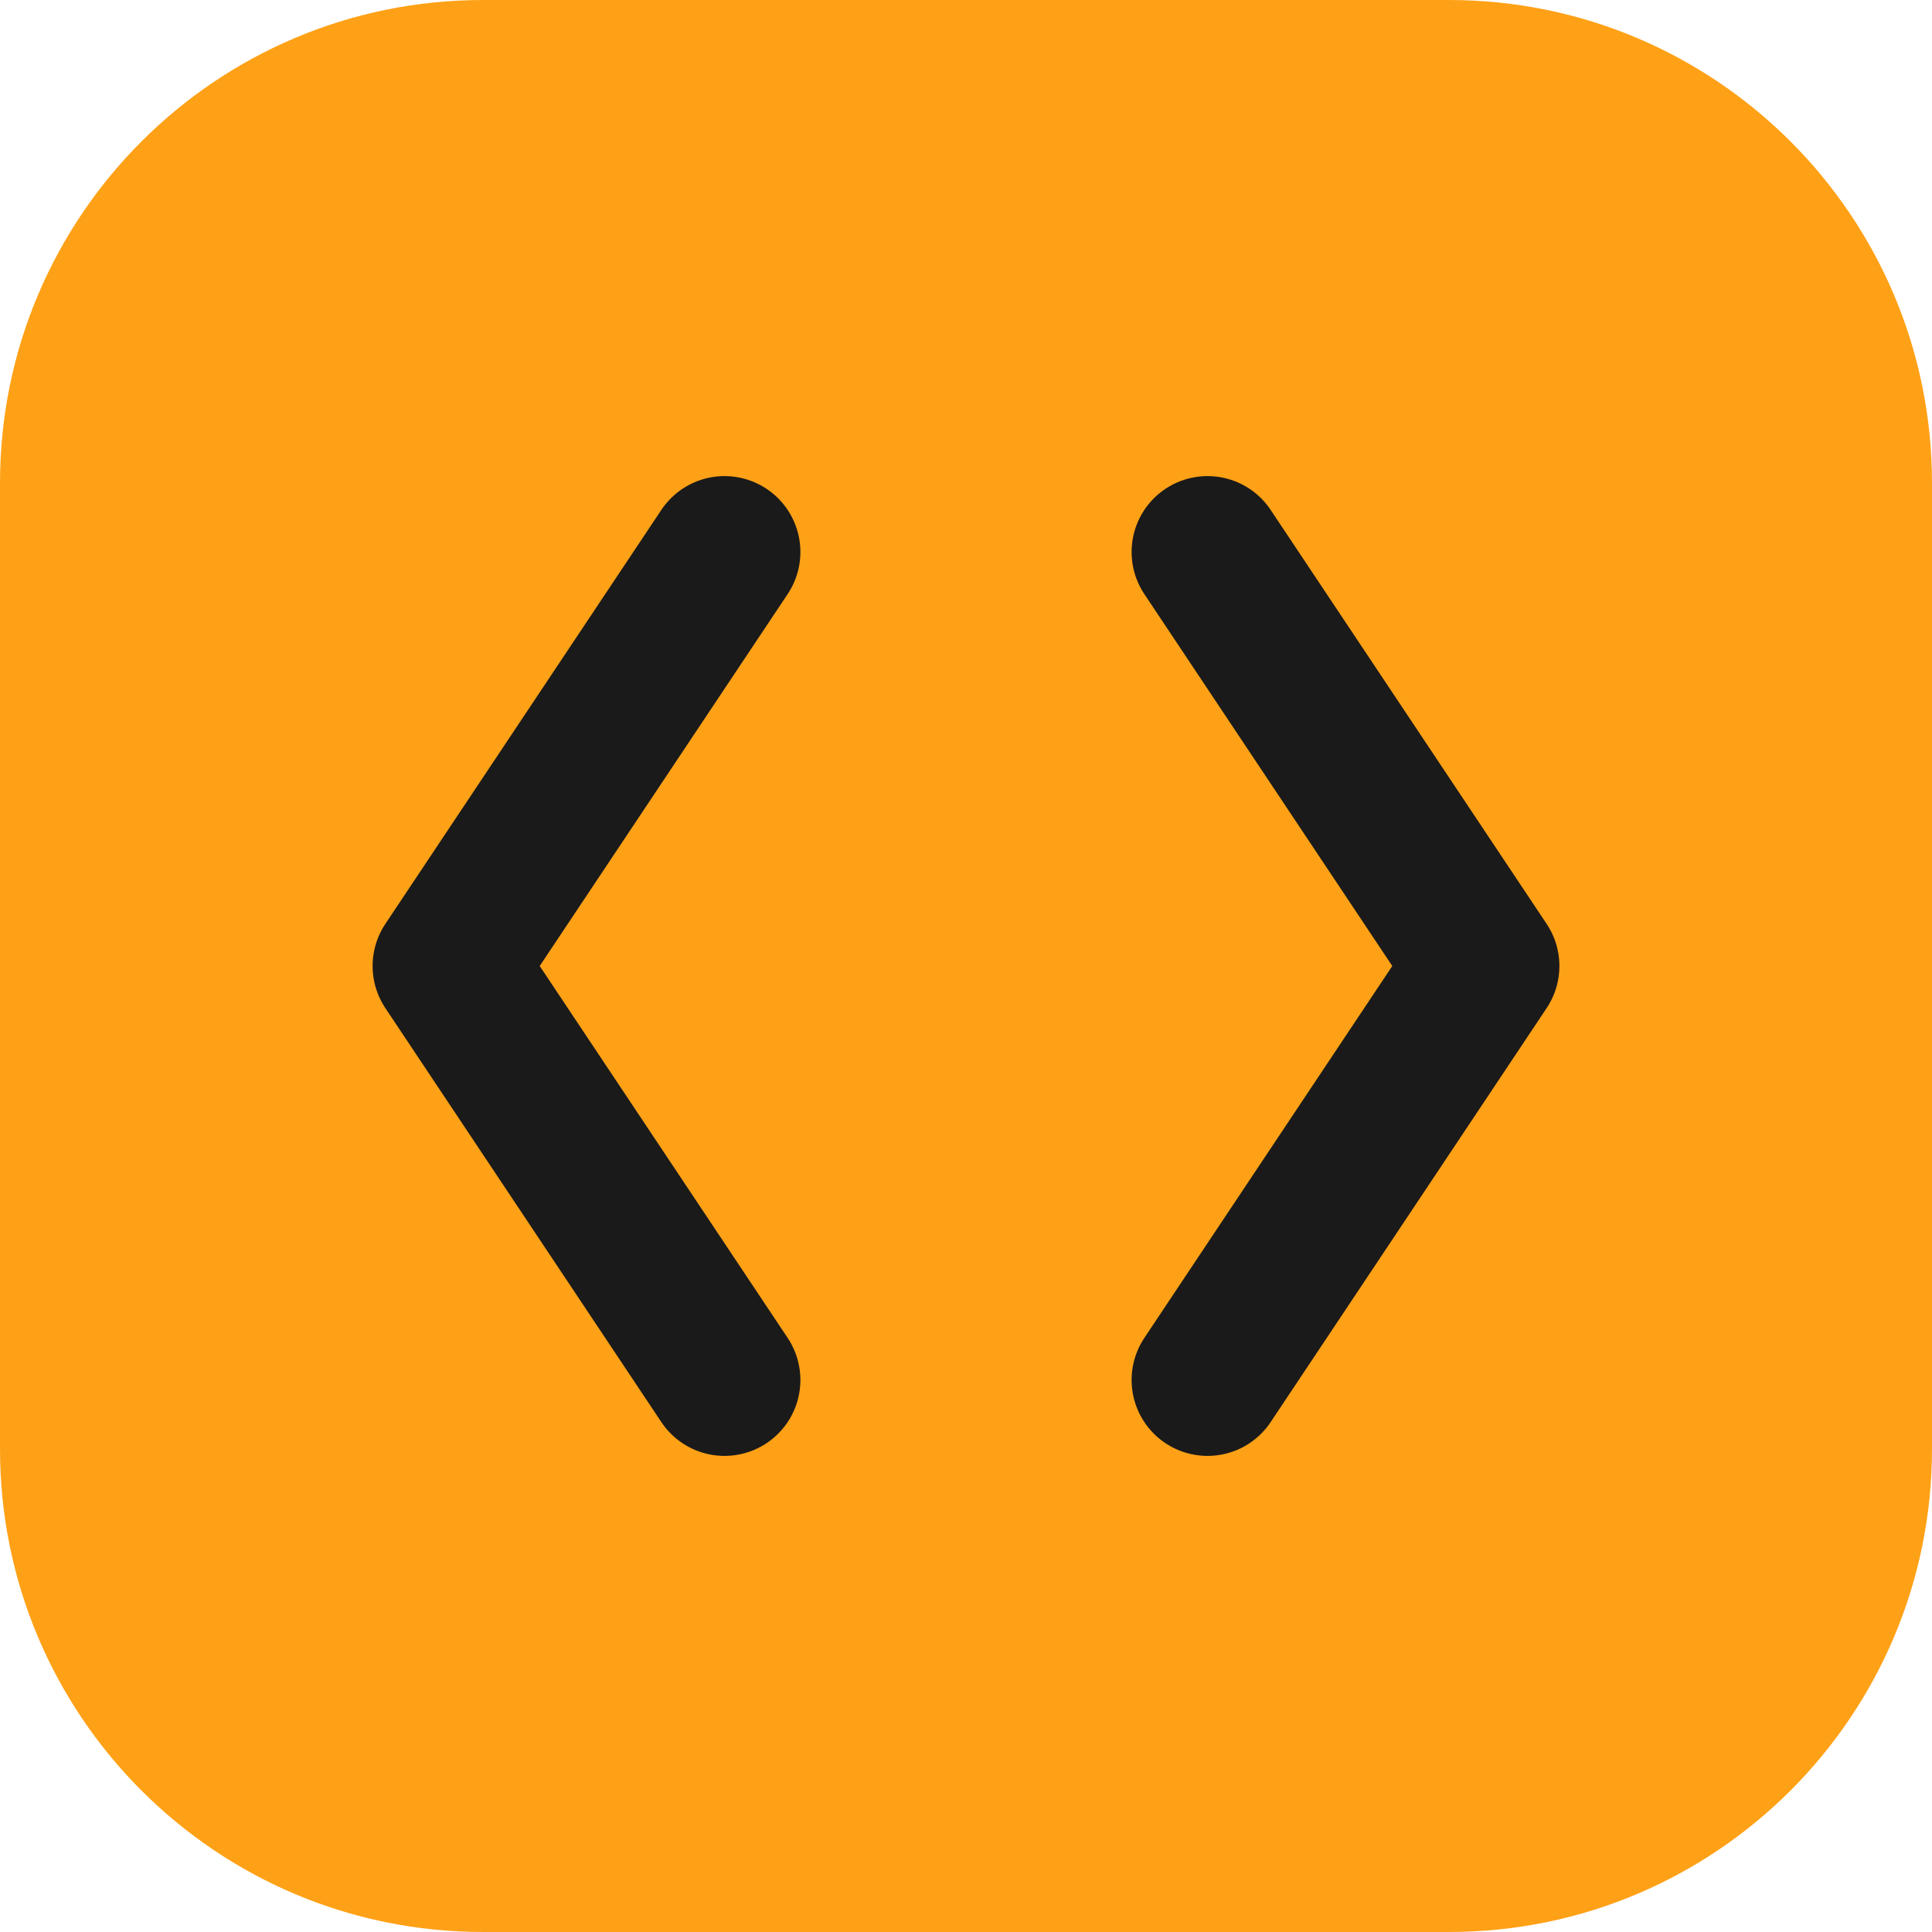
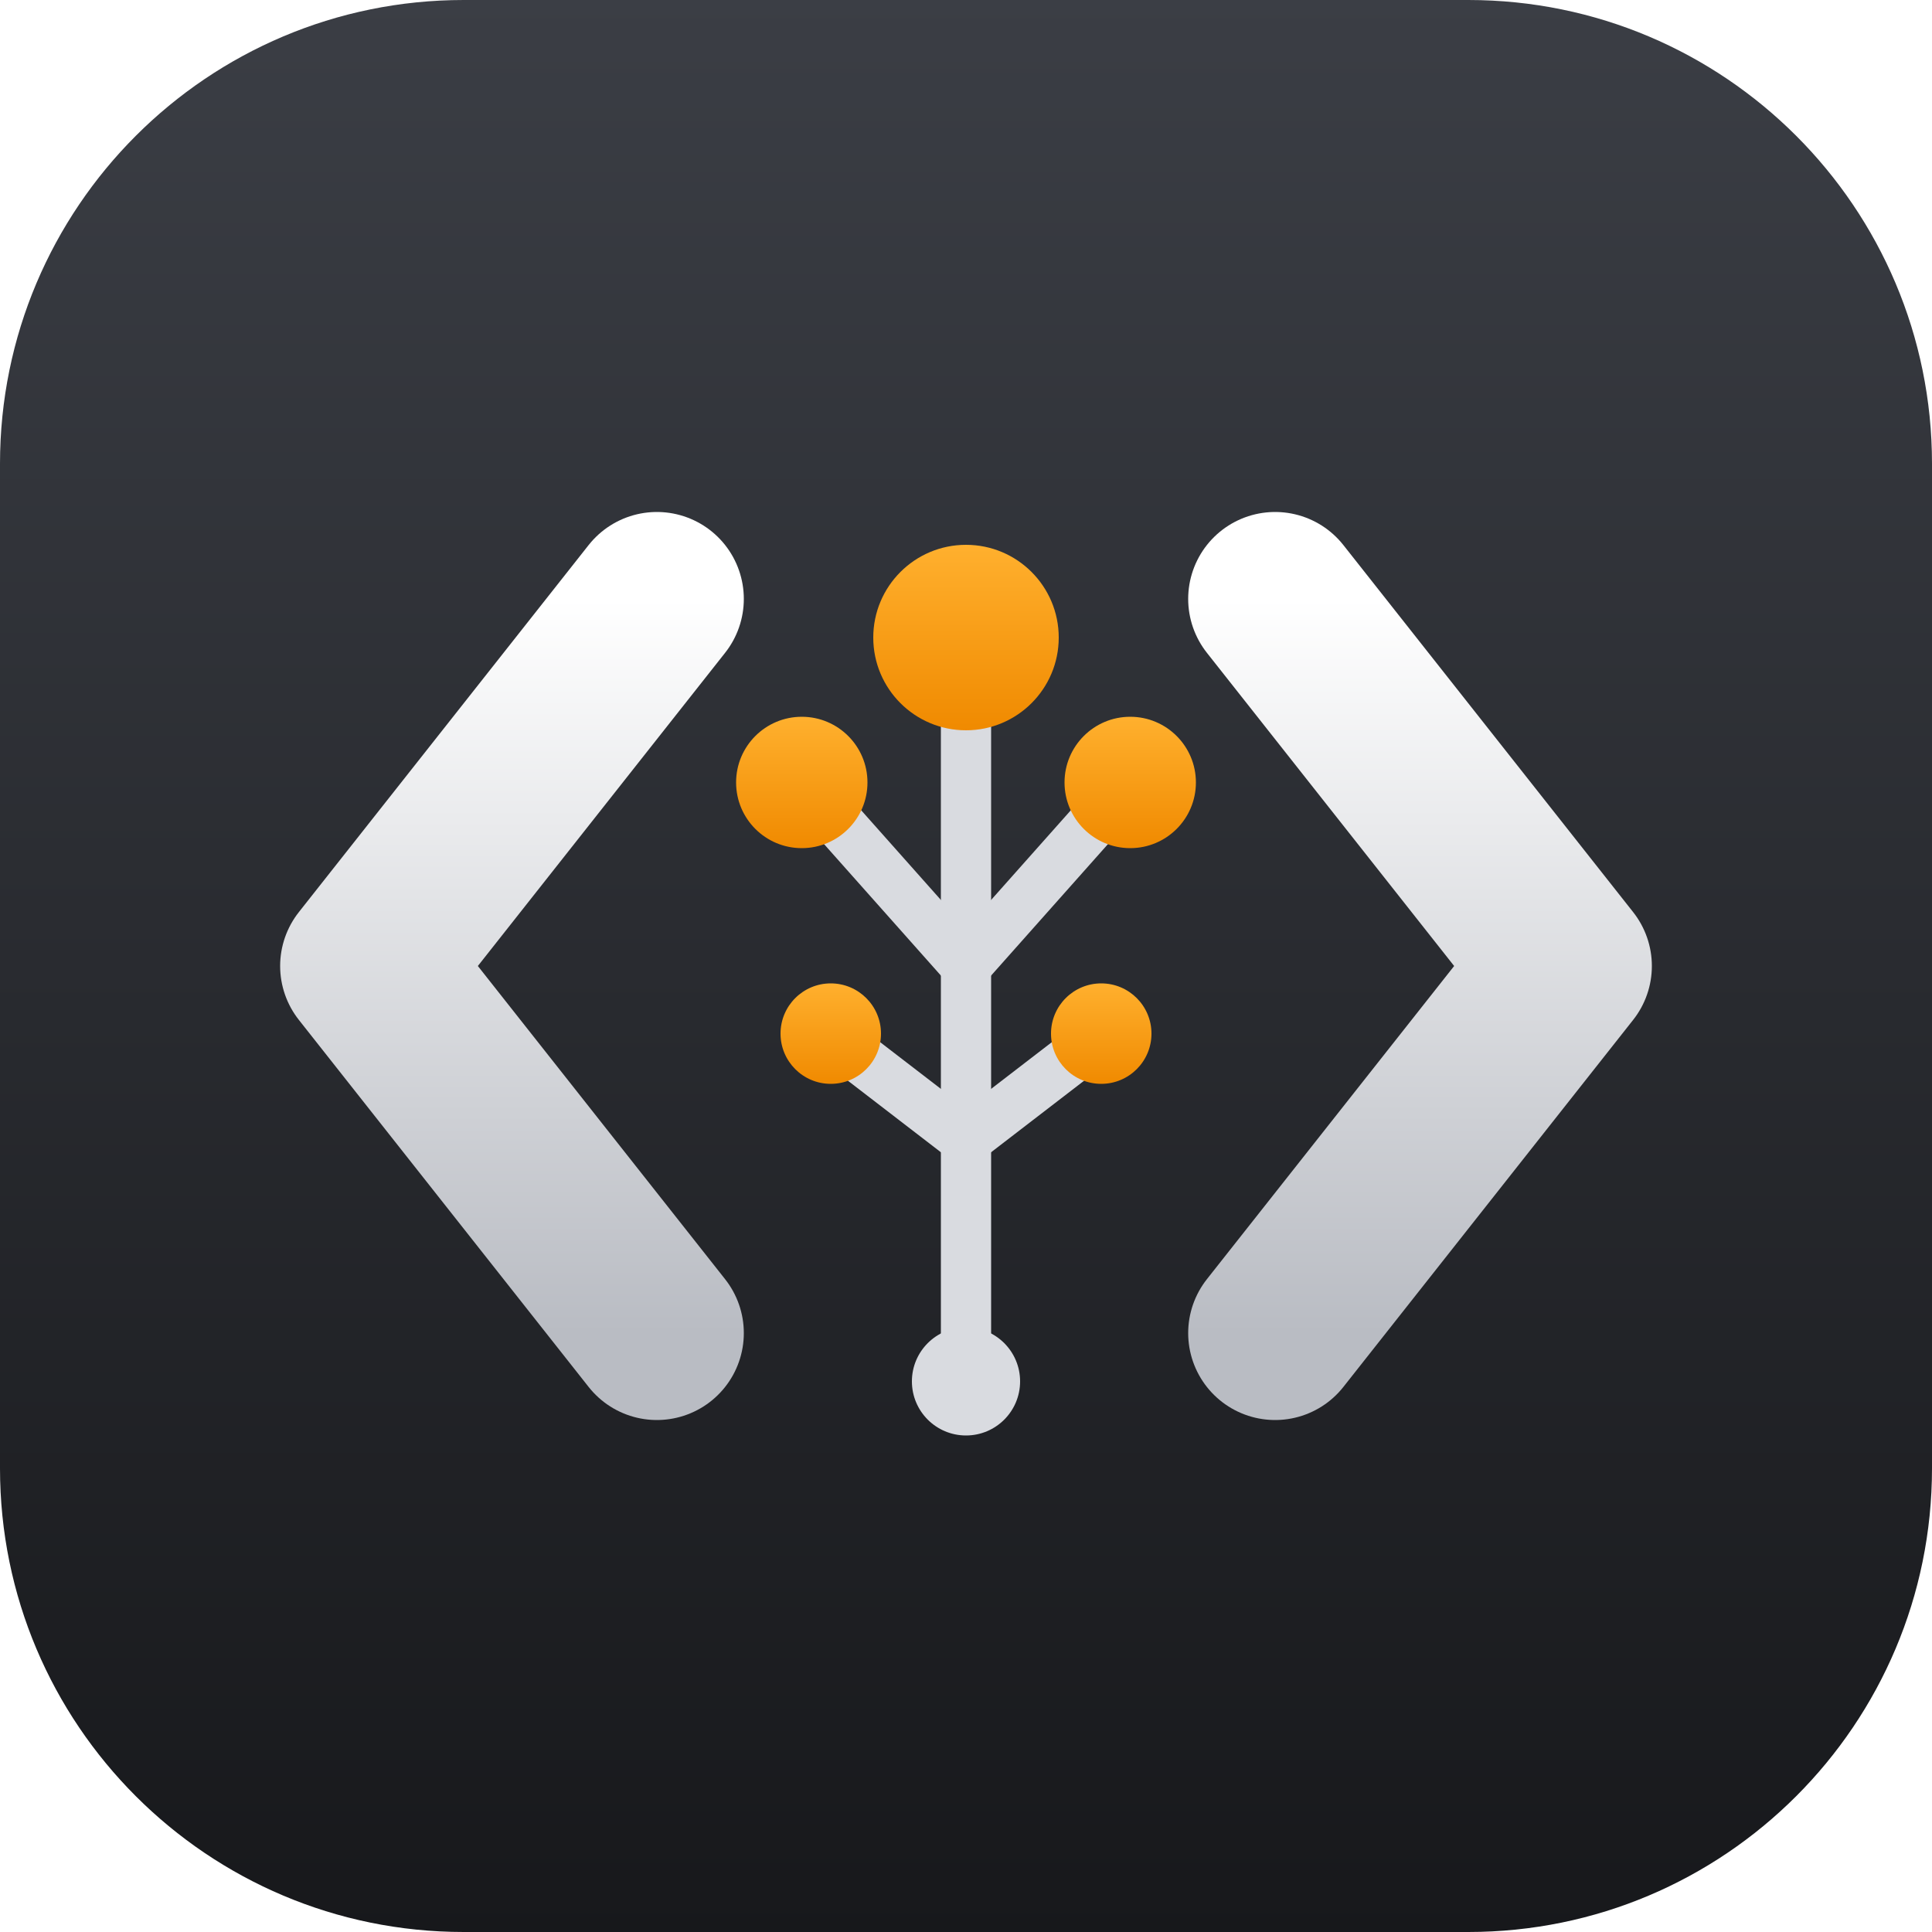
- <svg xmlns="http://www.w3.org/2000/svg" width="28" height="28" viewBox="0 0 28 28">
-   <rect width="28" height="28" rx="7" fill="#ffa116" />
-   <path d="M10.5 8L6.5 14L10.5 20" stroke="#1a1a1a" stroke-width="2.2" stroke-linecap="round" stroke-linejoin="round" fill="none" />
-   <path d="M17.5 8L21.5 14L17.5 20" stroke="#1a1a1a" stroke-width="2.2" stroke-linecap="round" stroke-linejoin="round" fill="none" />
+ <svg xmlns="http://www.w3.org/2000/svg" width="64" height="64" viewBox="0 0 100 100">
+   <defs>
+     <linearGradient id="tile-f" x1="0" y1="0" x2="0" y2="1">
+       <stop offset="0" stop-color="#3B3E45" />
+       <stop offset="1" stop-color="#17181B" />
+     </linearGradient>
+     <linearGradient id="chev-f" x1="0" y1="0" x2="0" y2="1">
+       <stop offset="0" stop-color="#FFFFFF" />
+       <stop offset="1" stop-color="#B9BCC3" />
+     </linearGradient>
+     <linearGradient id="dot-f" x1="0" y1="0" x2="0" y2="1">
+       <stop offset="0" stop-color="#FFB02E" />
+       <stop offset="1" stop-color="#F08A00" />
+     </linearGradient>
+   </defs>
+   <rect class="lm-tile" width="100" height="100" rx="24" fill="url(#tile-f)" />
+   <g fill="none" stroke="url(#chev-f)" stroke-width="9" stroke-linecap="round" stroke-linejoin="round">
+     <path class="lm-chev lm-chev-l" d="M34 31 L19 50 L34 69" />
+     <path class="lm-chev lm-chev-r" d="M66 31 L81 50 L66 69" />
+   </g>
+   <g fill="none" stroke="#D9DBE0" stroke-width="2.6" stroke-linecap="round">
+     <path class="lm-branch lm-trunk" pathLength="1" d="M50 70 L50 36" />
+     <path class="lm-branch lm-b1" pathLength="1" d="M50 50 L42 41" />
+     <path class="lm-branch lm-b2" pathLength="1" d="M50 50 L58 41" />
+     <path class="lm-branch lm-b3" pathLength="1" d="M50 59 L43.5 54" />
+     <path class="lm-branch lm-b4" pathLength="1" d="M50 59 L56.5 54" />
+   </g>
+   <circle class="lm-dot lm-root" cx="50" cy="71.5" r="2.8" fill="#D9DBE0" />
+   <circle class="lm-dot lm-d3" cx="43" cy="53.5" r="2.6" fill="url(#dot-f)" />
+   <circle class="lm-dot lm-d4" cx="57" cy="53.5" r="2.6" fill="url(#dot-f)" />
+   <circle class="lm-dot lm-d1" cx="41.5" cy="40.5" r="3.4" fill="url(#dot-f)" />
+   <circle class="lm-dot lm-d2" cx="58.5" cy="40.5" r="3.4" fill="url(#dot-f)" />
+   <circle class="lm-dot lm-top" cx="50" cy="33" r="4.8" fill="url(#dot-f)" />
</svg>
